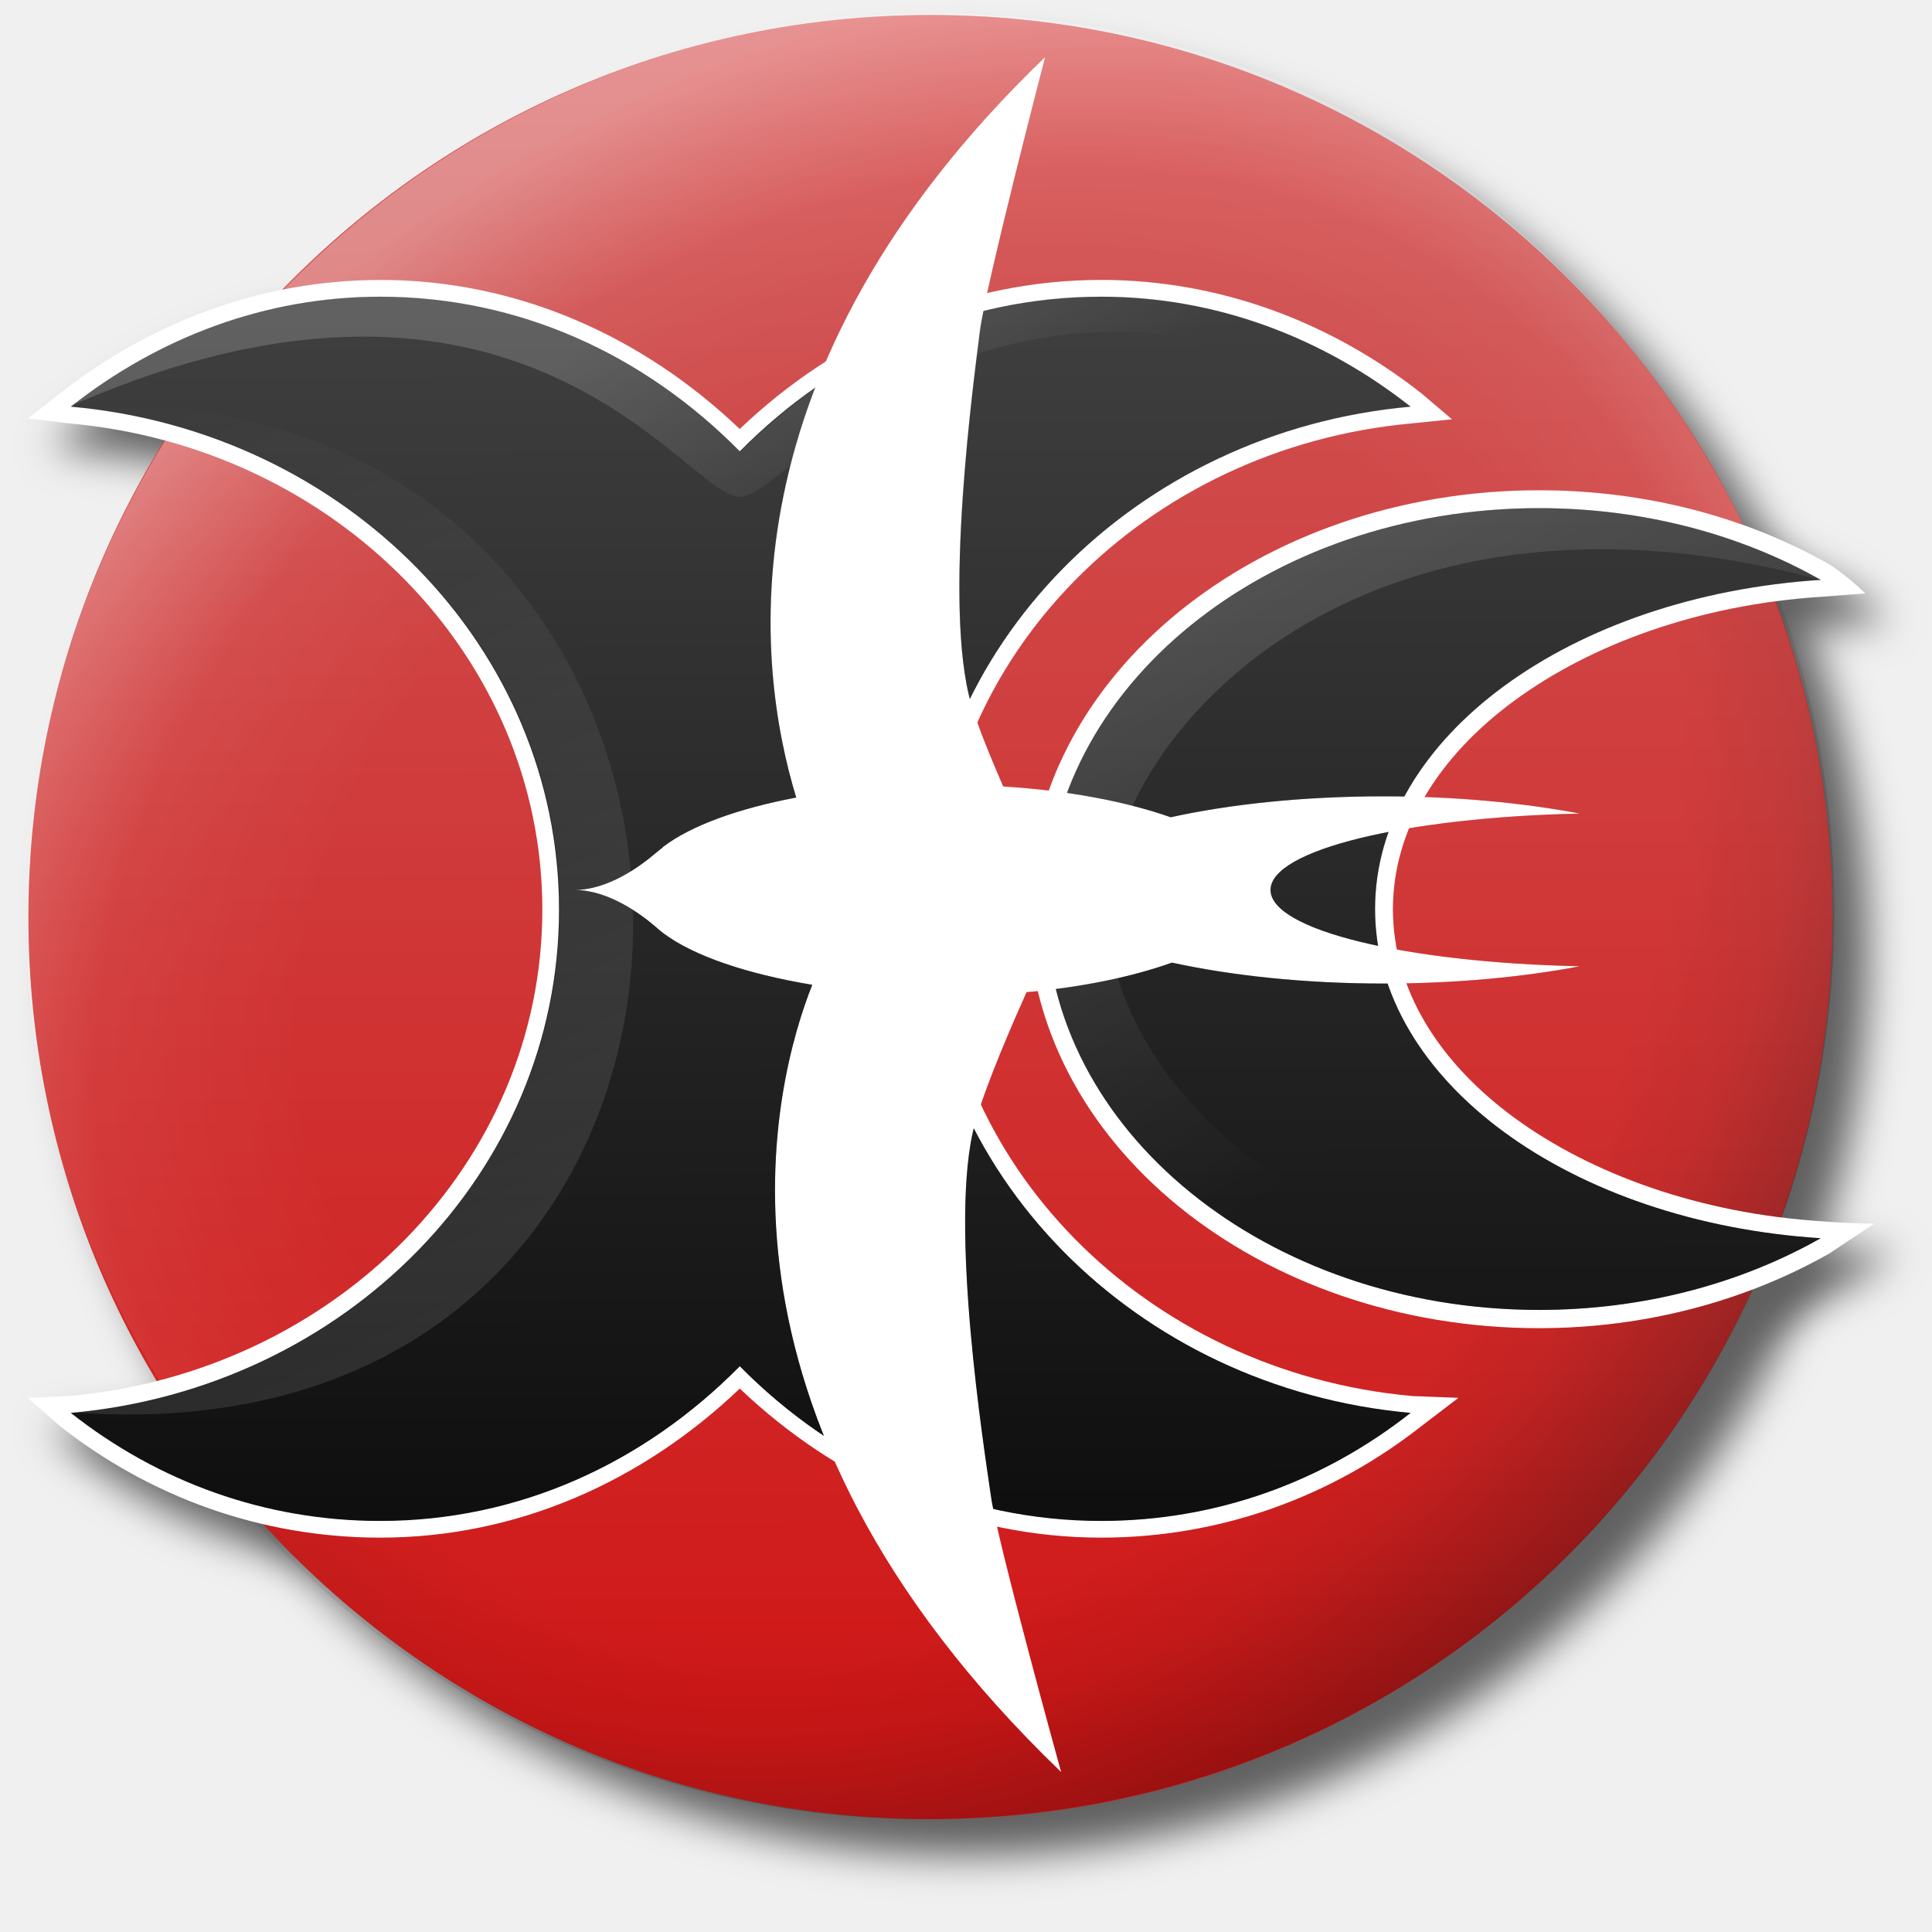
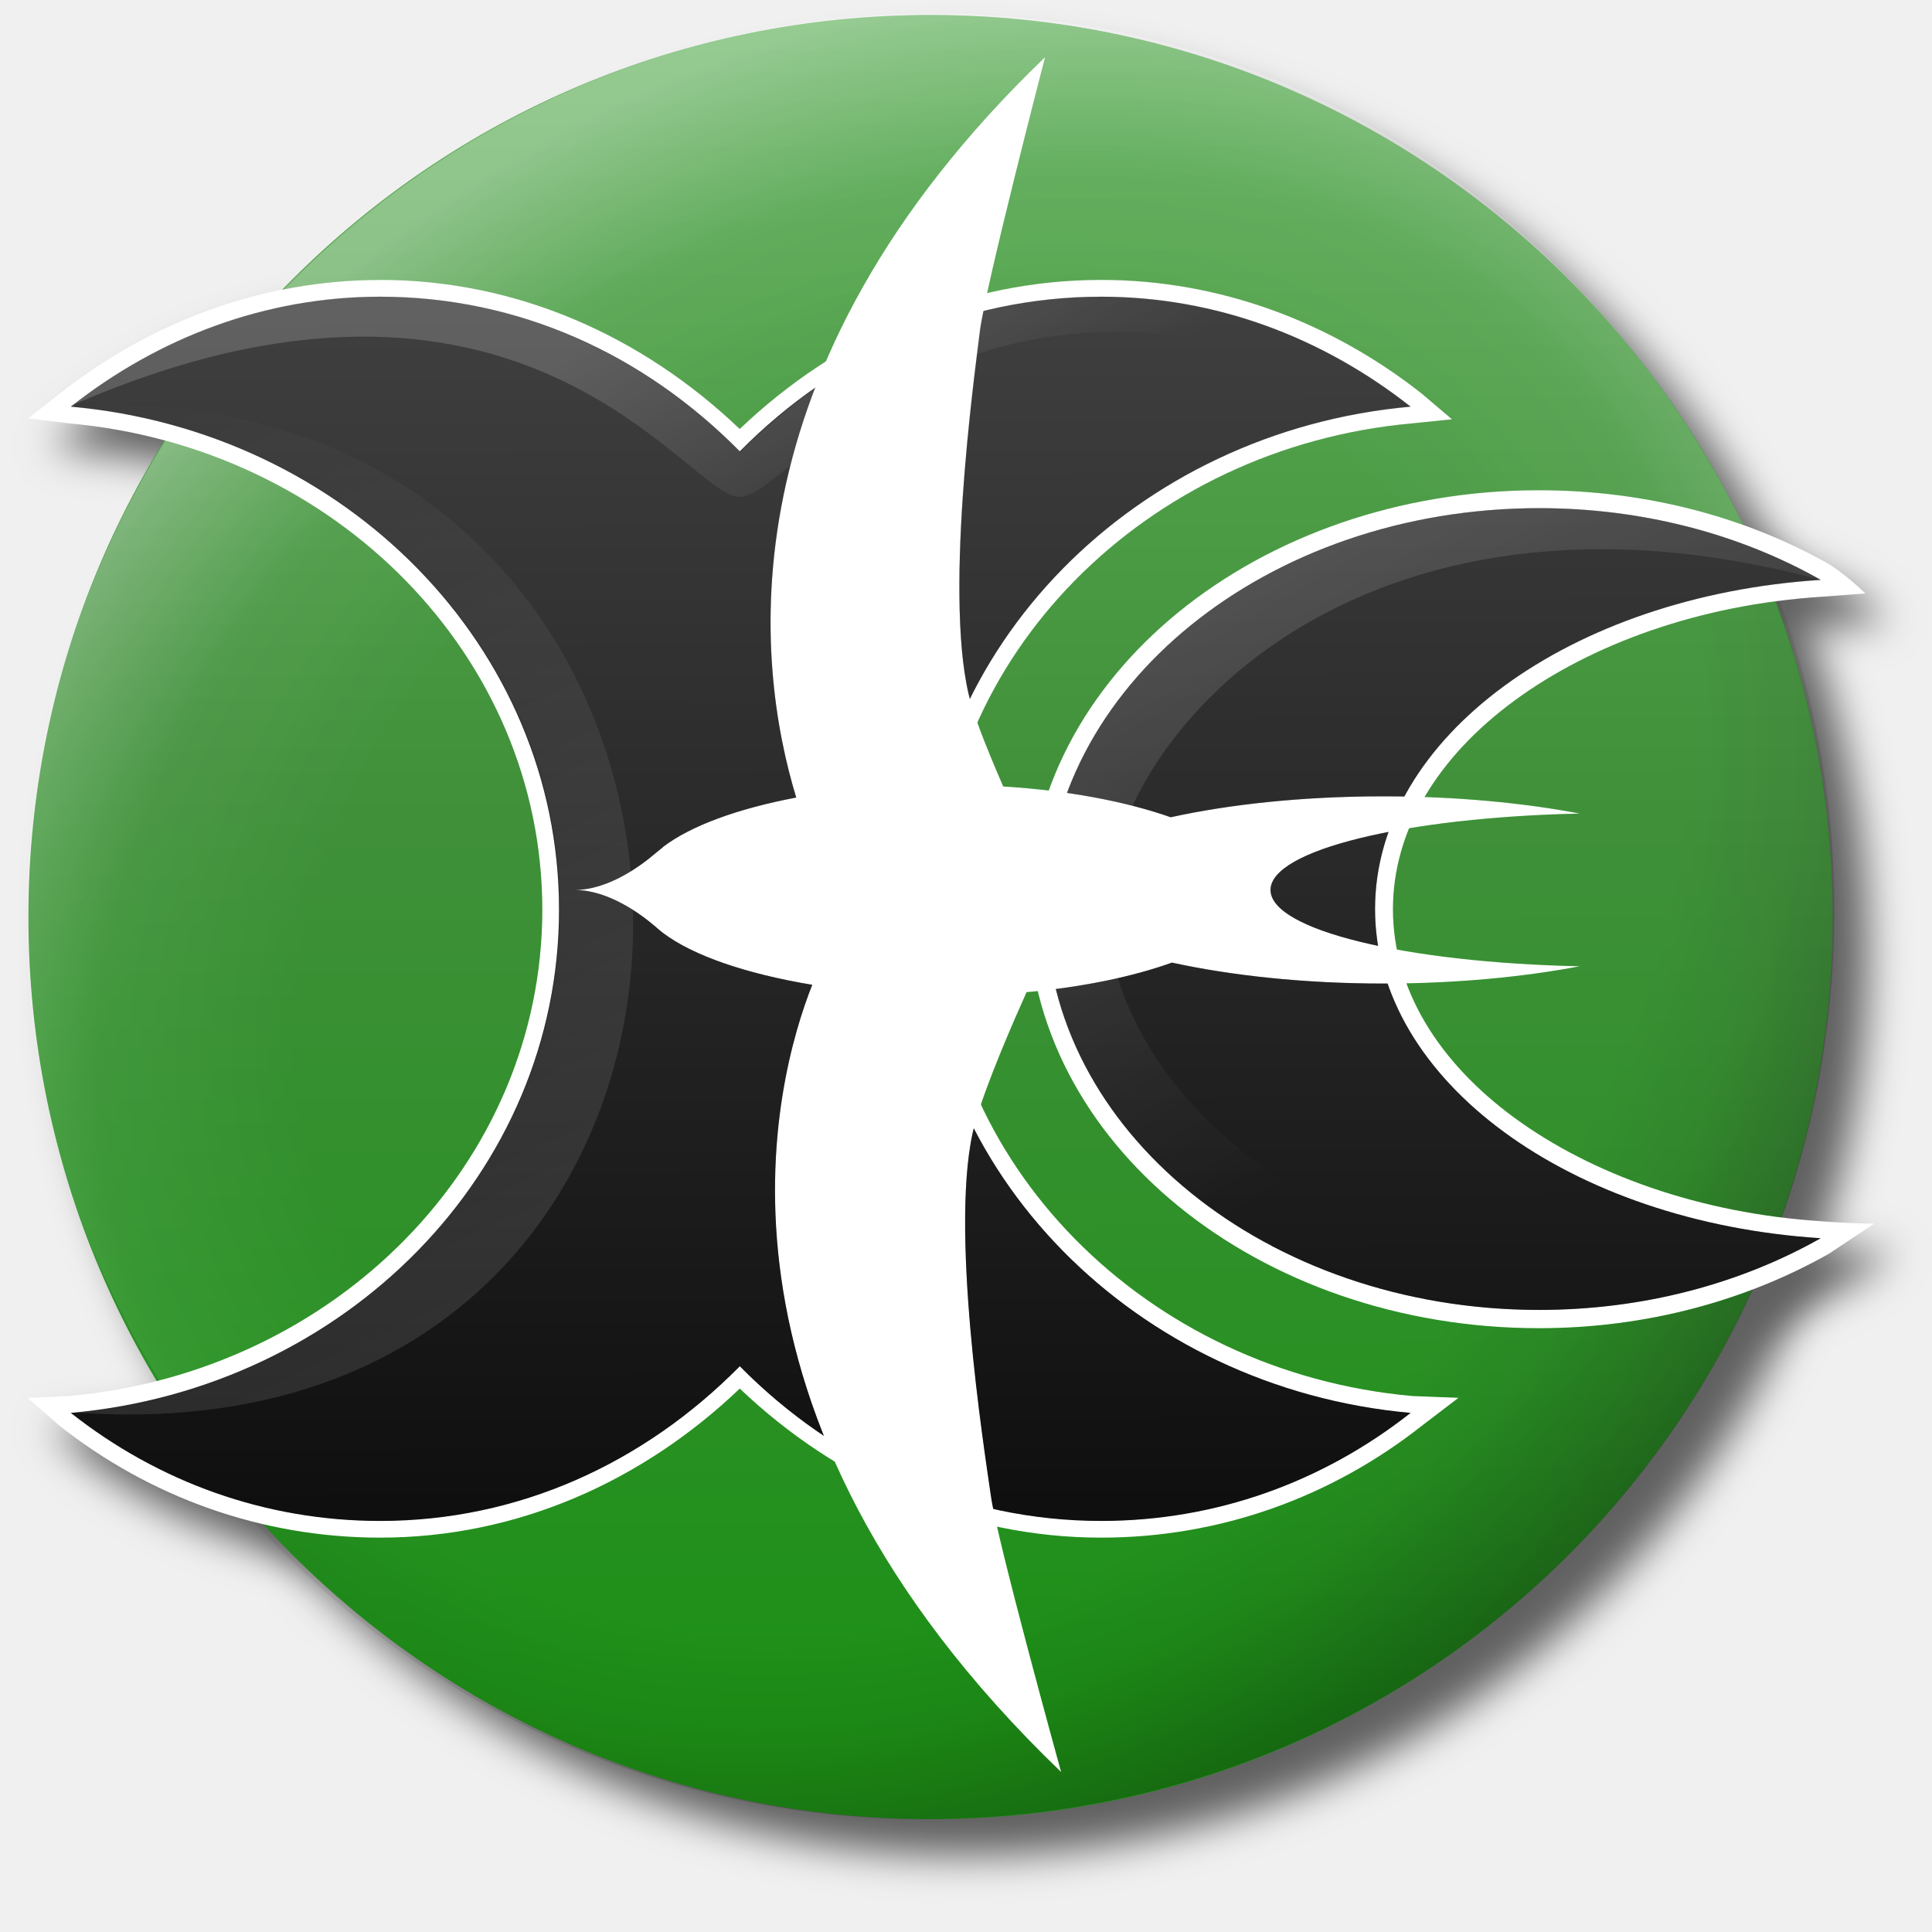
<svg xmlns="http://www.w3.org/2000/svg" xmlns:xlink="http://www.w3.org/1999/xlink" width="267" height="267" id="svg6431" version="1.1" style="display:inline;enable-background:new" viewBox="0 -14.8 272 272">
  <defs id="defs6433">
    <linearGradient id="linearGradient3737">
      <stop style="stop-color:#000000;stop-opacity:1;" offset="0" id="stop3739" />
      <stop style="stop-color:#ffffff;stop-opacity:1;" offset="1" id="stop3741" />
    </linearGradient>
    <linearGradient id="linearGradient5077">
      <stop style="stop-color:#fffeff;stop-opacity:1;" offset="0" id="stop5079" />
      <stop style="stop-color:#fffeff;stop-opacity:0;" offset="1" id="stop5081" />
    </linearGradient>
    <linearGradient id="linearGradient5091">
      <stop style="stop-color:#fffeff;stop-opacity:1;" offset="0" id="stop5093" />
      <stop style="stop-color:#fffeff;stop-opacity:0;" offset="1" id="stop5095" />
    </linearGradient>
    <linearGradient id="linearGradient5097">
      <stop style="stop-color:#fffeff;stop-opacity:1;" offset="0" id="stop5099" />
      <stop style="stop-color:#fffeff;stop-opacity:0;" offset="1" id="stop5101" />
    </linearGradient>
    <linearGradient xlink:href="#linearGradient5097" id="linearGradient6720" gradientUnits="userSpaceOnUse" gradientTransform="matrix(2.763134,0,0,2.821533,-909.8943,337.7867)" x1="354.729" y1="231.96" x2="331.811" y2="182.338" />
    <linearGradient xlink:href="#linearGradient5091" id="linearGradient6722" gradientUnits="userSpaceOnUse" gradientTransform="matrix(2.763134,0,0,2.821533,-909.8943,337.7867)" x1="362.675" y1="176.071" x2="371.379" y2="189.978" />
    <linearGradient xlink:href="#linearGradient5077" id="linearGradient6724" gradientUnits="userSpaceOnUse" gradientTransform="matrix(8.394934,0,0,8.394951,-5.622329,-7776.198)" spreadMethod="pad" x1="20.249" y1="1029.575" x2="25.564" y2="1038.782" />
    <radialGradient id="radialGradient5029-1" gradientUnits="userSpaceOnUse" cx="47.25" cy="82.5" r="3.78" fx="47.25" fy="82.5" gradientTransform="matrix(0.205043,0,0,0.205043,63.39111,1005.405)">
      <stop offset="0.286" style="stop-color:#000000;stop-opacity:0;" id="stop5031-7" />
      <stop id="stop4671-4" style="stop-color:#000000;stop-opacity:0;" offset="0.7" />
      <stop offset="0.8" style="stop-color:#000000;stop-opacity:0.196;" id="stop3766" />
      <stop offset="1.00" style="stop-color: rgb(0, 0, 0);" id="stop5033-0" />
    </radialGradient>
    <radialGradient r="15.977" fy="15.935" fx="15.977" cy="15.935" cx="15.977" gradientTransform="matrix(8.011541,-6.391535,5.190444,6.50602,-83.45232,125.4452)" gradientUnits="userSpaceOnUse" id="radialGradient3106" xlink:href="#radialGradient5029-1" />
    <radialGradient id="radialGradient5021-4" gradientUnits="userSpaceOnUse" cx="47.25" cy="82.5" r="3.78" fx="47.25" fy="82.5" gradientTransform="matrix(0.205043,0,0,0.205043,63.39111,1005.405)">
      <stop offset="0" style="stop-color:#ffffff;stop-opacity:0;" id="stop5025-8" />
      <stop id="stop3768" style="stop-color:#ffffff;stop-opacity:0;" offset="0.6" />
      <stop id="stop3721-8" style="stop-color:#ffffff;stop-opacity:0.196;" offset="0.8" />
      <stop id="stop3719-2" style="stop-color:#ffffff;stop-opacity:1;" offset="1" />
    </radialGradient>
    <radialGradient r="15.977" fy="-13.203" fx="26.492" cy="-13.203" cx="26.492" gradientTransform="matrix(4.322631,6.019453,-7.667295,5.505988,-92.44255,40.33294)" gradientUnits="userSpaceOnUse" id="radialGradient3743" xlink:href="#radialGradient5021-4" />
-     <filter id="filter3765" style="color-interpolation-filters:sRGB">
+     <filter id="filter3765" style="color-interpolation-filters:sRGB" x="0" y="0" width="1" height="1">
      <feBlend mode="lighten" in2="BackgroundImage" id="feBlend3767" />
    </filter>
-     <filter id="filter3884" style="color-interpolation-filters:sRGB">
+     <filter id="filter3884" style="color-interpolation-filters:sRGB" x="-3.496" y="-2.783" width="4.522" height="3.822">
      <feBlend mode="multiply" in2="BackgroundImage" id="feBlend3886" />
    </filter>
    <linearGradient xlink:href="#linearGradient3737" id="linearGradient3743" x1="131.902" y1="267" x2="131.221" y2="0" gradientUnits="userSpaceOnUse" />
    <filter id="filter3905">
      <feGaussianBlur stdDeviation="1.012" id="feGaussianBlur3907" />
    </filter>
-     <filter id="filter3909">
+     <filter id="filter3909" x="-0.027" y="-0.027" width="1.053" height="1.053">
      <feGaussianBlur stdDeviation="0.356" id="feGaussianBlur3911" />
    </filter>
-     <filter id="filter3913">
+     <filter id="filter3913" x="-0.056" y="-0.058" width="1.113" height="1.116">
      <feGaussianBlur stdDeviation="1.012" id="feGaussianBlur3915" />
    </filter>
-     <filter id="filter3917">
+     <filter id="filter3917" x="-0.034" y="-0.038" width="1.067" height="1.077">
      <feGaussianBlur stdDeviation="2.827" id="feGaussianBlur3919" />
    </filter>
  </defs>
  <g id="layer4" style="display:inline;opacity:0.6;filter:url(#filter3884)" transform="translate(2.999992,-13.68749)">
    <g transform="matrix(2.763134,0,0,2.821533,-904.7377,-450.5755)" id="g28-4-8" style="display:inline;fill:#ffffff;fill-opacity:1;stroke:none;filter:url(#filter3905)">
      <g id="g30-9-2" style="fill:#ffffff;fill-opacity:1;stroke:none" />
      <g id="g34-2-0" style="fill:#ffffff;fill-opacity:1;stroke:none" />
      <g id="g34-8-4-2" style="fill:#ffffff;fill-opacity:1;stroke:none" />
    </g>
    <circle style="display:inline;fill:#000000;fill-opacity:1;fill-rule:nonzero;stroke:none;filter:url(#filter3909);enable-background:new" id="path5438-7" transform="matrix(7.948951,0,0,7.948951,5.957061,6.435168)" cx="15.977" cy="15.935" r="15.977" />
    <g transform="matrix(2.763134,0,0,2.821533,-906.7377,-454.5755)" id="g28-4-1" style="display:inline;fill:#000000;fill-opacity:1;stroke:none;filter:url(#filter3913);enable-background:new">
      <g id="g30-9-26" style="fill:#000000;fill-opacity:1;stroke:none">
        <path style="fill:#000000;fill-opacity:1" d="m 406.625,186.594 c -14.264,0 -26.031,9.25 -26.031,20.906 0,11.655 11.767,20.906 26.031,20.906 5.484,0 10.576,-1.387 14.781,-3.719 0,0 2.297,-1.497 2.297,-1.497 -1.381,-0.012 -2.66,-0.118 -2.66,-0.118 -6.222,-0.391 -11.756,-2.356 -15.669,-5.166 -3.913,-2.81 -6.188,-6.464 -6.188,-10.406 0,-3.942 2.274,-7.589 6.188,-10.406 3.913,-2.818 9.435,-4.795 15.656,-5.185 0,0 2.228,-0.166 2.228,-0.166 -1.082,-1.014 -1.853,-1.461 -1.853,-1.461 -4.209,-2.333 -9.3,-3.688 -14.781,-3.688 z" id="path4602-0" />
      </g>
      <g id="g34-2-4" style="fill:#000000;fill-opacity:1;stroke:none" />
      <g id="g34-8-4-9" style="fill:#000000;fill-opacity:1;stroke:none" />
    </g>
    <path style="display:inline;fill:#000000;fill-opacity:1;filter:url(#filter3917);enable-background:new" d="m 53.675,42.299 c -16.747,0 -32.402,5.974 -45.123,16.002 0,0 -4.422,3.487 -4.422,3.487 0,0 5.734,0.705 5.734,0.705 37.502,3.35 66.635,32.798 66.635,68.471 0,35.679 -29.132,65.119 -66.635,68.472 0,0 -5.796,0.269 -5.796,0.269 0,0 4.484,3.931 4.484,3.931 12.737,10.036 28.402,15.741 45.123,15.741 19.353,0 36.974,-7.956 50.632,-20.987 13.689,13.052 31.532,20.987 50.894,20.987 16.72,0 32.383,-5.701 45.123,-15.741 0,0 5.175,-3.946 5.175,-3.946 0,0 -6.487,-0.252 -6.487,-0.252 -37.504,-3.352 -66.897,-32.8 -66.897,-68.472 0,-35.662 29.394,-65.123 66.897,-68.471 0,0 5.575,-0.571 5.575,-0.571 0,0 -4.263,-3.624 -4.263,-3.624 -12.723,-10.024 -28.376,-16.002 -45.123,-16.002 -19.362,0 -37.205,7.934 -50.894,20.987 C 90.65,50.253 73.028,42.299 53.675,42.299 v 8.39e-4 z" id="path4484-4" />
  </g>
  <g id="layer3" style="display:inline" transform="translate(2.999992,194.3125)">
-     <circle style="display:inline;fill:#d01717;fill-opacity:1;fill-rule:nonzero;stroke:none" id="path5438" transform="matrix(7.948951,0,0,7.948951,1,-206.6648)" cx="15.977" cy="15.935" r="15.977" />
+     <circle style="display:inline;fill:#1e9016;fill-opacity:1;fill-rule:nonzero;stroke:none" id="path5438" transform="matrix(7.948951,0,0,7.948951,1,-206.6648)" cx="15.977" cy="15.935" r="15.977" />
  </g>
  <g id="layer2" style="display:inline;opacity:0.343" transform="translate(2.999992,-13.68749)">
    <path style="display:inline;fill:url(#radialGradient3106);fill-opacity:1;fill-rule:nonzero;stroke:none" d="M 25.6,204.562 C 48.989,235.165 85.765,255 127.256,255 c 71.656,0 128,-57.308 128,-128 0,-18.439 -3.981,-35.911 -11,-51.75 z" id="path4663" />
    <path style="display:inline;fill:url(#radialGradient3743);fill-opacity:1;fill-rule:nonzero;stroke:none" d="M 27.915,205.591 244.258,76.664 C 223.598,31.588 181.053,0.8 128.8,0.8 58.108,0.8 0.8,58.107 0.8,128.799 c 0,29.201 10.654,55.254 27.115,76.791 z" id="path5438-17" />
  </g>
  <g id="layer10" style="display:inline" transform="translate(2.999992,-13.68749)">
    <g transform="matrix(2.763134,0,0,2.821533,-909.8943,-458.5755)" id="g28-4" style="display:inline;fill:#ffffff;fill-opacity:1;stroke:none">
      <g id="g30-9" style="fill:#ffffff;fill-opacity:1;stroke:none">
        <path style="fill:#ffffff;fill-opacity:1" d="m 406.625,186.594 c -14.264,0 -26.031,9.25 -26.031,20.906 0,11.655 11.767,20.906 26.031,20.906 5.484,0 10.576,-1.387 14.781,-3.719 0,0 2.297,-1.497 2.297,-1.497 -1.381,-0.012 -2.66,-0.118 -2.66,-0.118 -6.222,-0.391 -11.756,-2.356 -15.669,-5.166 -3.913,-2.81 -6.188,-6.464 -6.188,-10.406 0,-3.942 2.274,-7.589 6.188,-10.406 3.913,-2.818 9.435,-4.795 15.656,-5.185 0,0 2.228,-0.166 2.228,-0.166 -1.082,-1.014 -1.853,-1.461 -1.853,-1.461 -4.209,-2.333 -9.3,-3.688 -14.781,-3.688 z" id="path4602" />
      </g>
      <g id="g34-2" style="fill:#ffffff;fill-opacity:1;stroke:none" />
      <g id="g34-8-4" style="fill:#ffffff;fill-opacity:1;stroke:none" />
    </g>
    <path transform="matrix(8.394934,0,0,8.394951,-5.622329,-8572.56)" style="display:inline;fill:#ffffff;fill-opacity:1" d="m 6.688,1025.719 c -1.995,0 -3.86,0.712 -5.375,1.906 0,0 -0.527,0.415 -0.527,0.415 0,0 0.683,0.084 0.683,0.084 4.467,0.399 7.938,3.907 7.938,8.156 0,4.25 -3.47,7.757 -7.938,8.156 0,0 -0.69,0.032 -0.69,0.032 0,0 0.534,0.468 0.534,0.468 1.517,1.196 3.383,1.875 5.375,1.875 2.305,0 4.404,-0.948 6.031,-2.5 1.631,1.555 3.756,2.5 6.062,2.5 1.992,0 3.857,-0.679 5.375,-1.875 0,0 0.616,-0.47 0.616,-0.47 0,0 -0.773,-0.03 -0.773,-0.03 -4.467,-0.399 -7.969,-3.907 -7.969,-8.156 0,-4.248 3.501,-7.757 7.969,-8.156 0,0 0.664,-0.068 0.664,-0.068 0,0 -0.508,-0.432 -0.508,-0.432 -1.516,-1.194 -3.38,-1.906 -5.375,-1.906 -2.306,0 -4.432,0.945 -6.062,2.5 -1.627,-1.552 -3.726,-2.5 -6.031,-2.5 v 10e-5 z" id="path4484" />
  </g>
  <g id="layer1" transform="translate(2.999992,-810.0497)" style="display:inline">
    <g style="fill:#000000" id="g30" transform="matrix(2.763134,0,0,2.821533,-909.8943,337.7867)">
      <path id="path32" d="m 398.274,207.492 c 0,-8.577 9.966,-15.625 22.708,-16.425 -4.068,-2.255 -9.011,-3.578 -14.346,-3.578 -13.878,0 -25.129,8.955 -25.129,20.003 0,11.046 11.251,20.003 25.129,20.003 5.334,0 10.278,-1.323 14.346,-3.578 -12.742,-0.801 -22.708,-7.848 -22.708,-16.425 z" style="fill:#000000" />
    </g>
    <path transform="matrix(8.394934,0,0,8.394951,-5.622329,-7776.198)" style="fill:#000000" id="path7570" d="m 6.688,1026 c -1.926,0 -3.718,0.685 -5.188,1.844 4.603,0.411 8.188,4.032 8.188,8.437 0,4.406 -3.584,8.026 -8.188,8.438 1.469,1.158 3.261,1.812 5.188,1.812 2.324,0 4.425,-0.968 6.031,-2.594 1.606,1.626 3.738,2.594 6.062,2.594 1.926,0 3.718,-0.654 5.188,-1.812 -4.603,-0.411 -8.219,-4.031 -8.219,-8.438 0,-4.406 3.615,-8.027 8.219,-8.437 -1.47,-1.158 -3.261,-1.844 -5.188,-1.844 -2.324,0 -4.457,0.968 -6.062,2.594 C 11.113,1026.968 9.012,1026 6.688,1026 Z" />
  </g>
  <g style="display:inline;opacity:0.323" transform="translate(2.999992,-810.0497)" id="g3651">
    <path id="path3659" d="m 6.944,852.396 c 19.323,1.727 36.538,10.189 48.923,22.843 12.385,12.655 19.939,29.5 19.939,47.995 0,18.495 -7.554,35.341 -19.939,47.994 C 43.482,983.881 26.266,992.344 6.944,994.071 60.574,998.228 86.554,961.466 86.136,924.336 85.719,887.205 58.904,849.707 6.944,852.396 Z" style="opacity:0.5;fill:url(#linearGradient6720);fill-opacity:1" />
    <path id="path3661" d="m 195.533,852.396 c -12.337,-9.721 -27.336,-15.426 -43.508,-15.426 -19.51,0 -37.308,8.293 -50.789,21.941 -13.481,-13.649 -31.276,-21.941 -50.786,-21.941 -16.173,0 -31.171,5.703 -43.506,15.426 63.661,-27.857 86.738,12.807 94.17,12.807 7.91,0 31.887,-42.276 94.419,-12.807 z" style="opacity:0.6;fill:url(#linearGradient6722);fill-opacity:1" />
    <path id="path3663" d="m 152.863,923.233 c 0,-24.201 35.268,-63.815 100.472,-46.344 -11.24,-6.363 -24.899,-10.095 -39.64,-10.095 -38.347,0 -69.435,25.267 -69.435,56.44 0,31.166 31.088,56.439 69.435,56.439 14.739,0 28.4,-3.733 39.64,-10.096 -61.788,16.557 -100.472,-18.979 -100.472,-46.343 z" style="opacity:0.6;fill:url(#linearGradient6724);fill-opacity:1;stroke:none" />
  </g>
  <g id="layer7" style="display:inline" transform="translate(2.999992,-13.68749)">
    <g transform="matrix(2.763134,0,0,2.756176,-909.8943,-443.5479)" id="g46" style="display:inline;fill:#ffffff;fill-opacity:1;stroke:none">
      <path style="fill:#ffffff;fill-opacity:1;stroke:none" d="m 26.781,1.25 c -8.25,7.927 -7.333,15.43 -6.312,18.781 -1.491,0.282 -2.677,0.718 -3.375,1.25 -0.011,0.008 -0.021,0.023 -0.031,0.031 -0.02,0.019 -0.058,0.041 -0.156,0.125 -0.36,0.309 -1.192,0.938 -2.062,0.938 0.871,0 1.703,0.628 2.062,0.938 0.059,0.054 0.119,0.104 0.188,0.156 0.764,0.576 2.111,1.034 3.781,1.312 -0.956,2.406 -3.246,10.775 6.312,19.969 0,0 -1.62,-5.853 -1.781,-7 C 25.245,36.603 24.319,30.792 25,28.312 c 0.277,-1.011 1.022,-2.699 1.312,-3.344 1.435,-0.129 2.695,-0.395 3.688,-0.75 1.486,0.324 3.325,0.531 5.375,0.531 1.845,0 3.562,-0.17 4.969,-0.438 C 35.937,24.218 32.5,23.392 32.5,22.375 c 0,-1.017 3.437,-1.842 7.844,-1.938 C 38.937,20.17 37.22,20 35.375,20 c -2.064,0 -3.915,0.203 -5.406,0.531 -1.122,-0.394 -2.583,-0.679 -4.25,-0.781 -0.322,-0.746 -0.654,-1.551 -0.812,-2.094 C 24.18,15.164 24.986,9.363 25.125,8.219 25.266,7.075 26.781,1.25 26.781,1.25 Z" id="swift" transform="matrix(2.008585,0,0,2.013655,327.6683,160.9288)" />
    </g>
  </g>
  <g id="layer5" style="display:inline;opacity:0.3;filter:url(#filter3765)" transform="translate(0,-16.68749)">
    <path style="display:inline;fill:url(#linearGradient3743);fill-opacity:1;fill-rule:nonzero;stroke:none" d="M 131,4 C 95.183,4 62.838,18.837 39.75,42.688 28.237,44.988 17.565,50.092 8.406,57.312 l -4.438,3.469 5.75,0.719 c 4.623,0.413 9.108,1.237 13.438,2.406 C 11.013,83.378 4,106.362 4,131 c 0,23.89 6.592,46.226 18.062,65.312 -3.991,1.015 -8.109,1.746 -12.344,2.125 l -5.812,0.281 4.5,3.906 c 8.447,6.655 18.18,11.399 28.656,13.844 C 60.292,241.991 93.77,258 131,258 c 51.425,0 95.715,-30.577 115.688,-74.531 3.793,-1.439 7.406,-3.166 10.812,-5.094 l 6.344,-4.219 c -3.817,-0.034 -7.344,-0.312 -7.344,-0.312 -1.947,-0.125 -3.856,-0.327 -5.75,-0.562 C 255.423,160.049 258,145.832 258,131 c 0,-15.64 -2.86,-30.601 -8.031,-44.438 2.135,-0.284 4.297,-0.515 6.5,-0.656 L 262.625,85.438 c -2.989,-2.862 -5.125,-4.125 -5.125,-4.125 -3.791,-2.146 -7.832,-4.009 -12.094,-5.531 C 224.865,33.297 181.353,4 131,4 Z" id="path5438-1" />
    <g transform="matrix(2.763134,0,0,2.821533,-906.8943,-455.5755)" id="g28-4-7" style="display:inline;fill:#ffffff;fill-opacity:1;stroke:none">
      <g id="g30-9-4" style="fill:#ffffff;fill-opacity:1;stroke:none" />
      <g id="g34-2-9" style="fill:#ffffff;fill-opacity:1;stroke:none" />
      <g id="g34-8-4-4" style="fill:#ffffff;fill-opacity:1;stroke:none" />
    </g>
  </g>
</svg>
